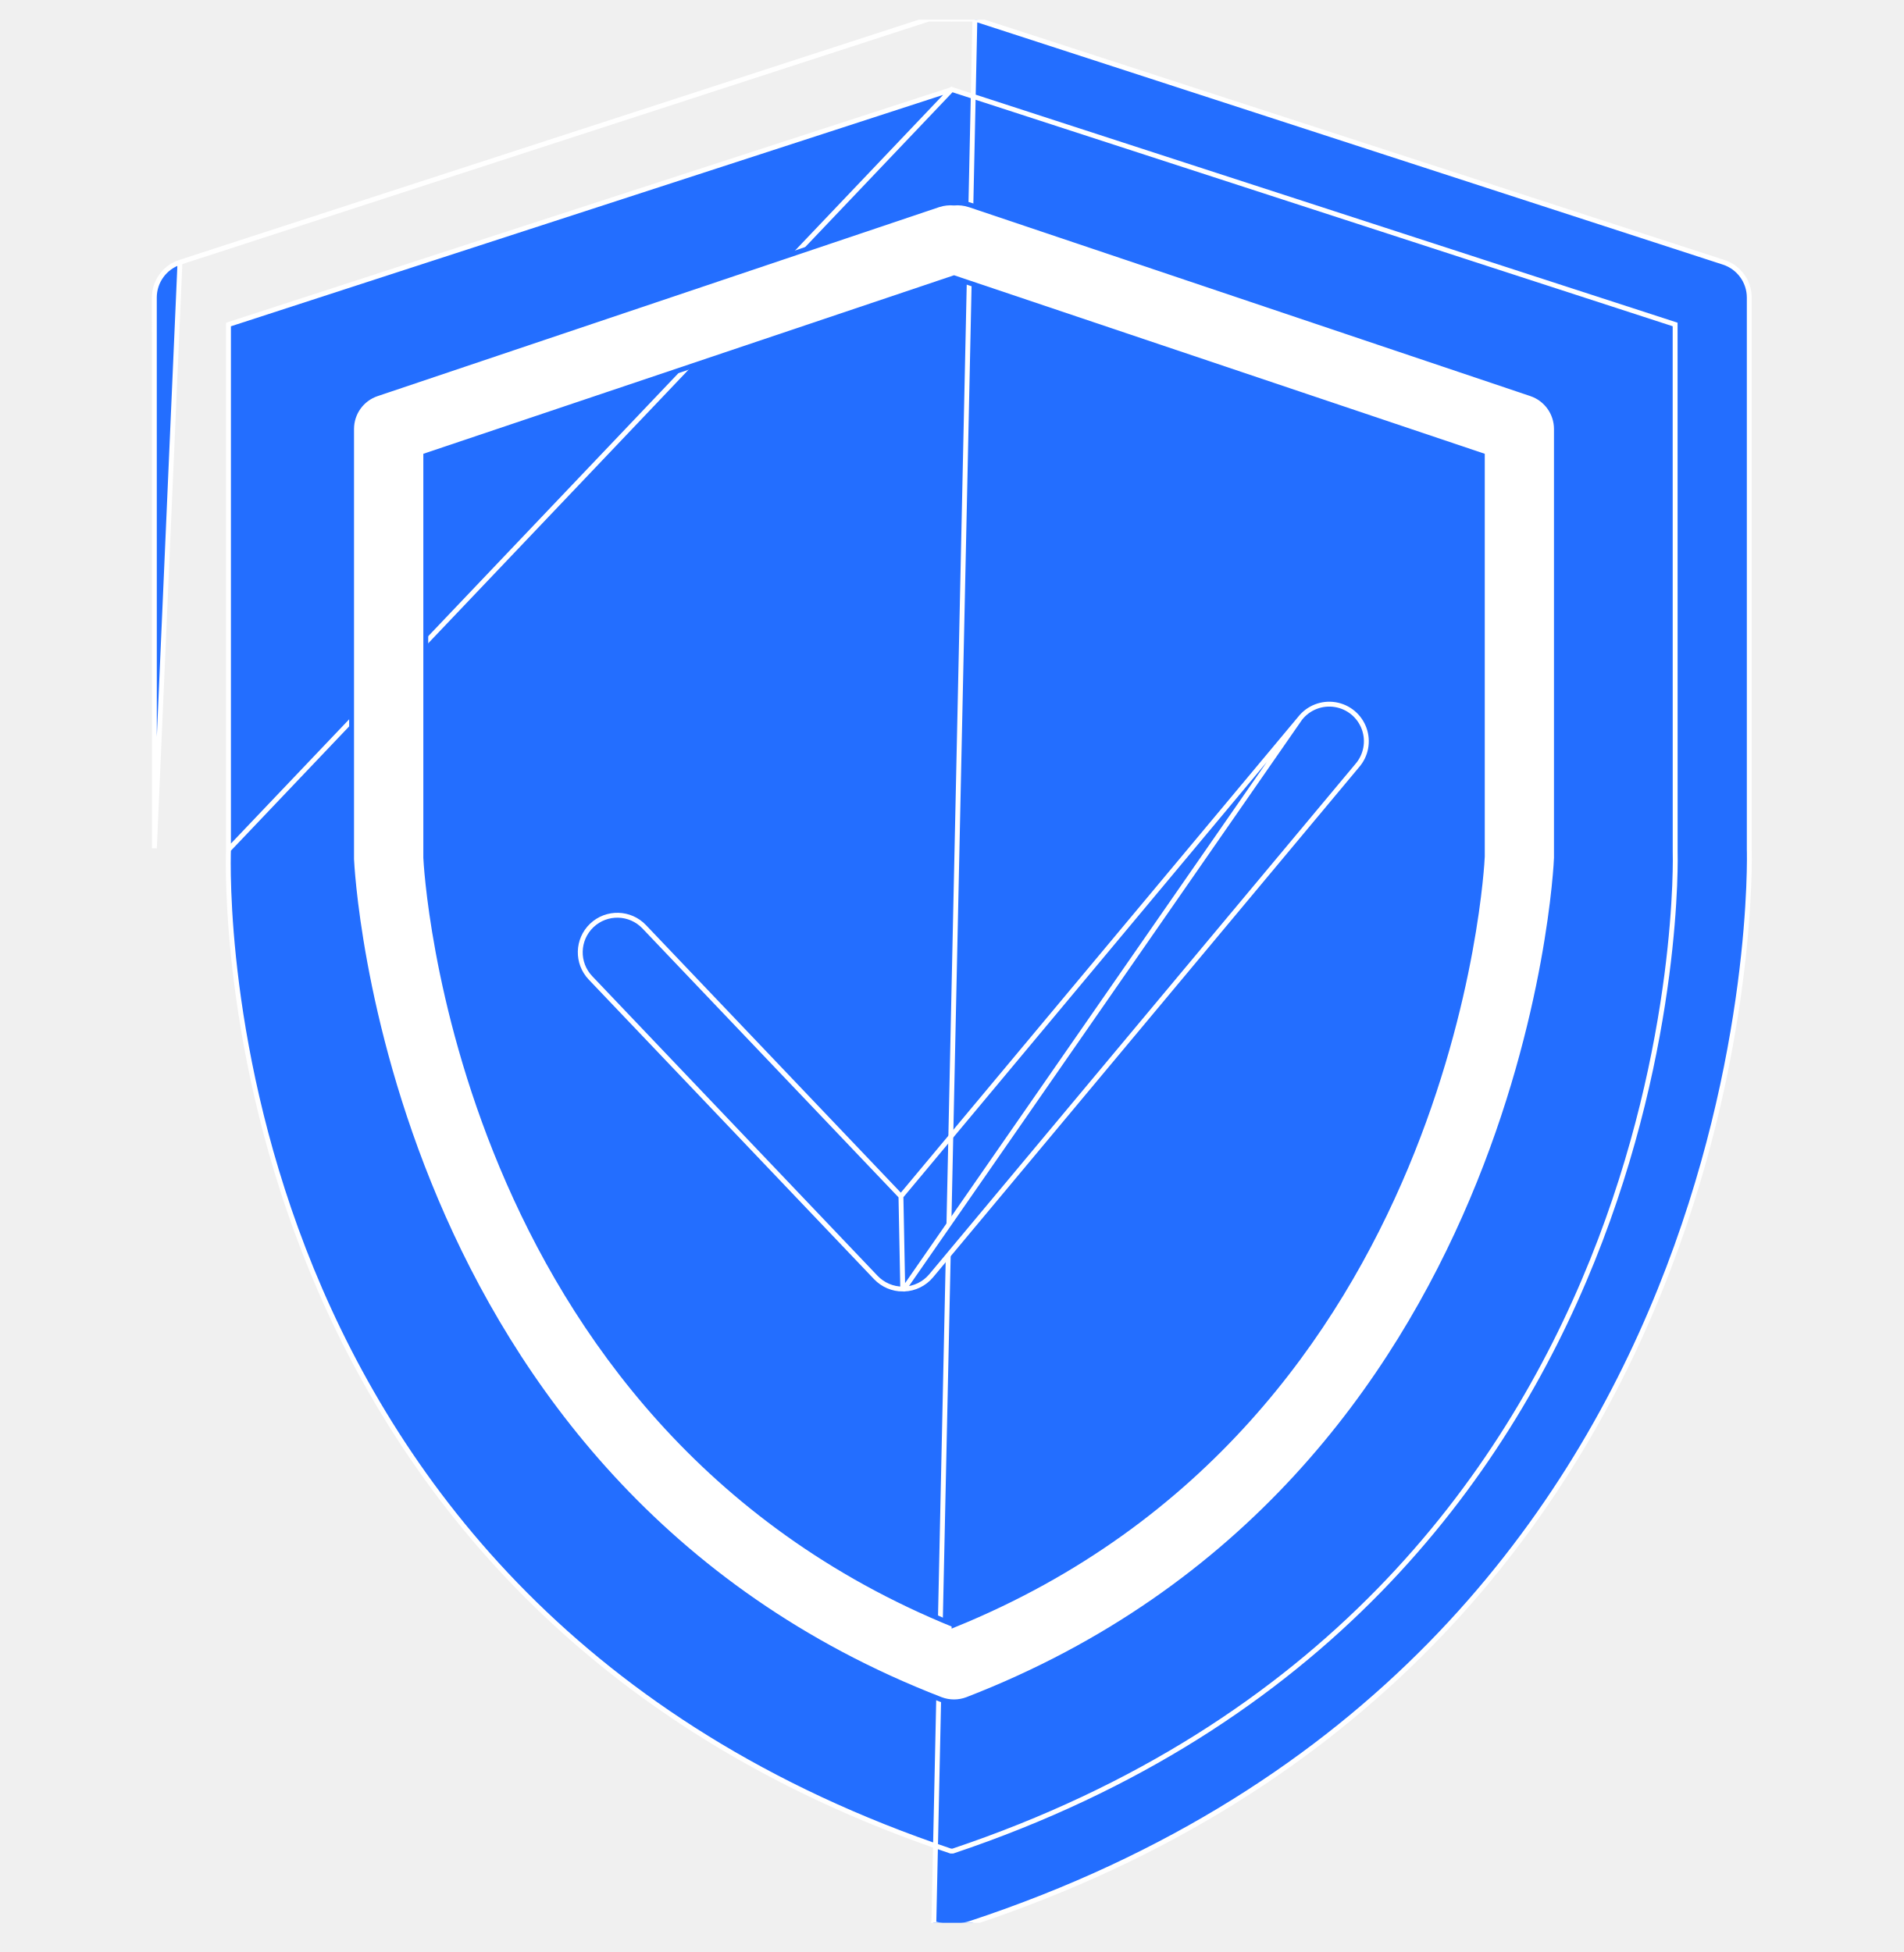
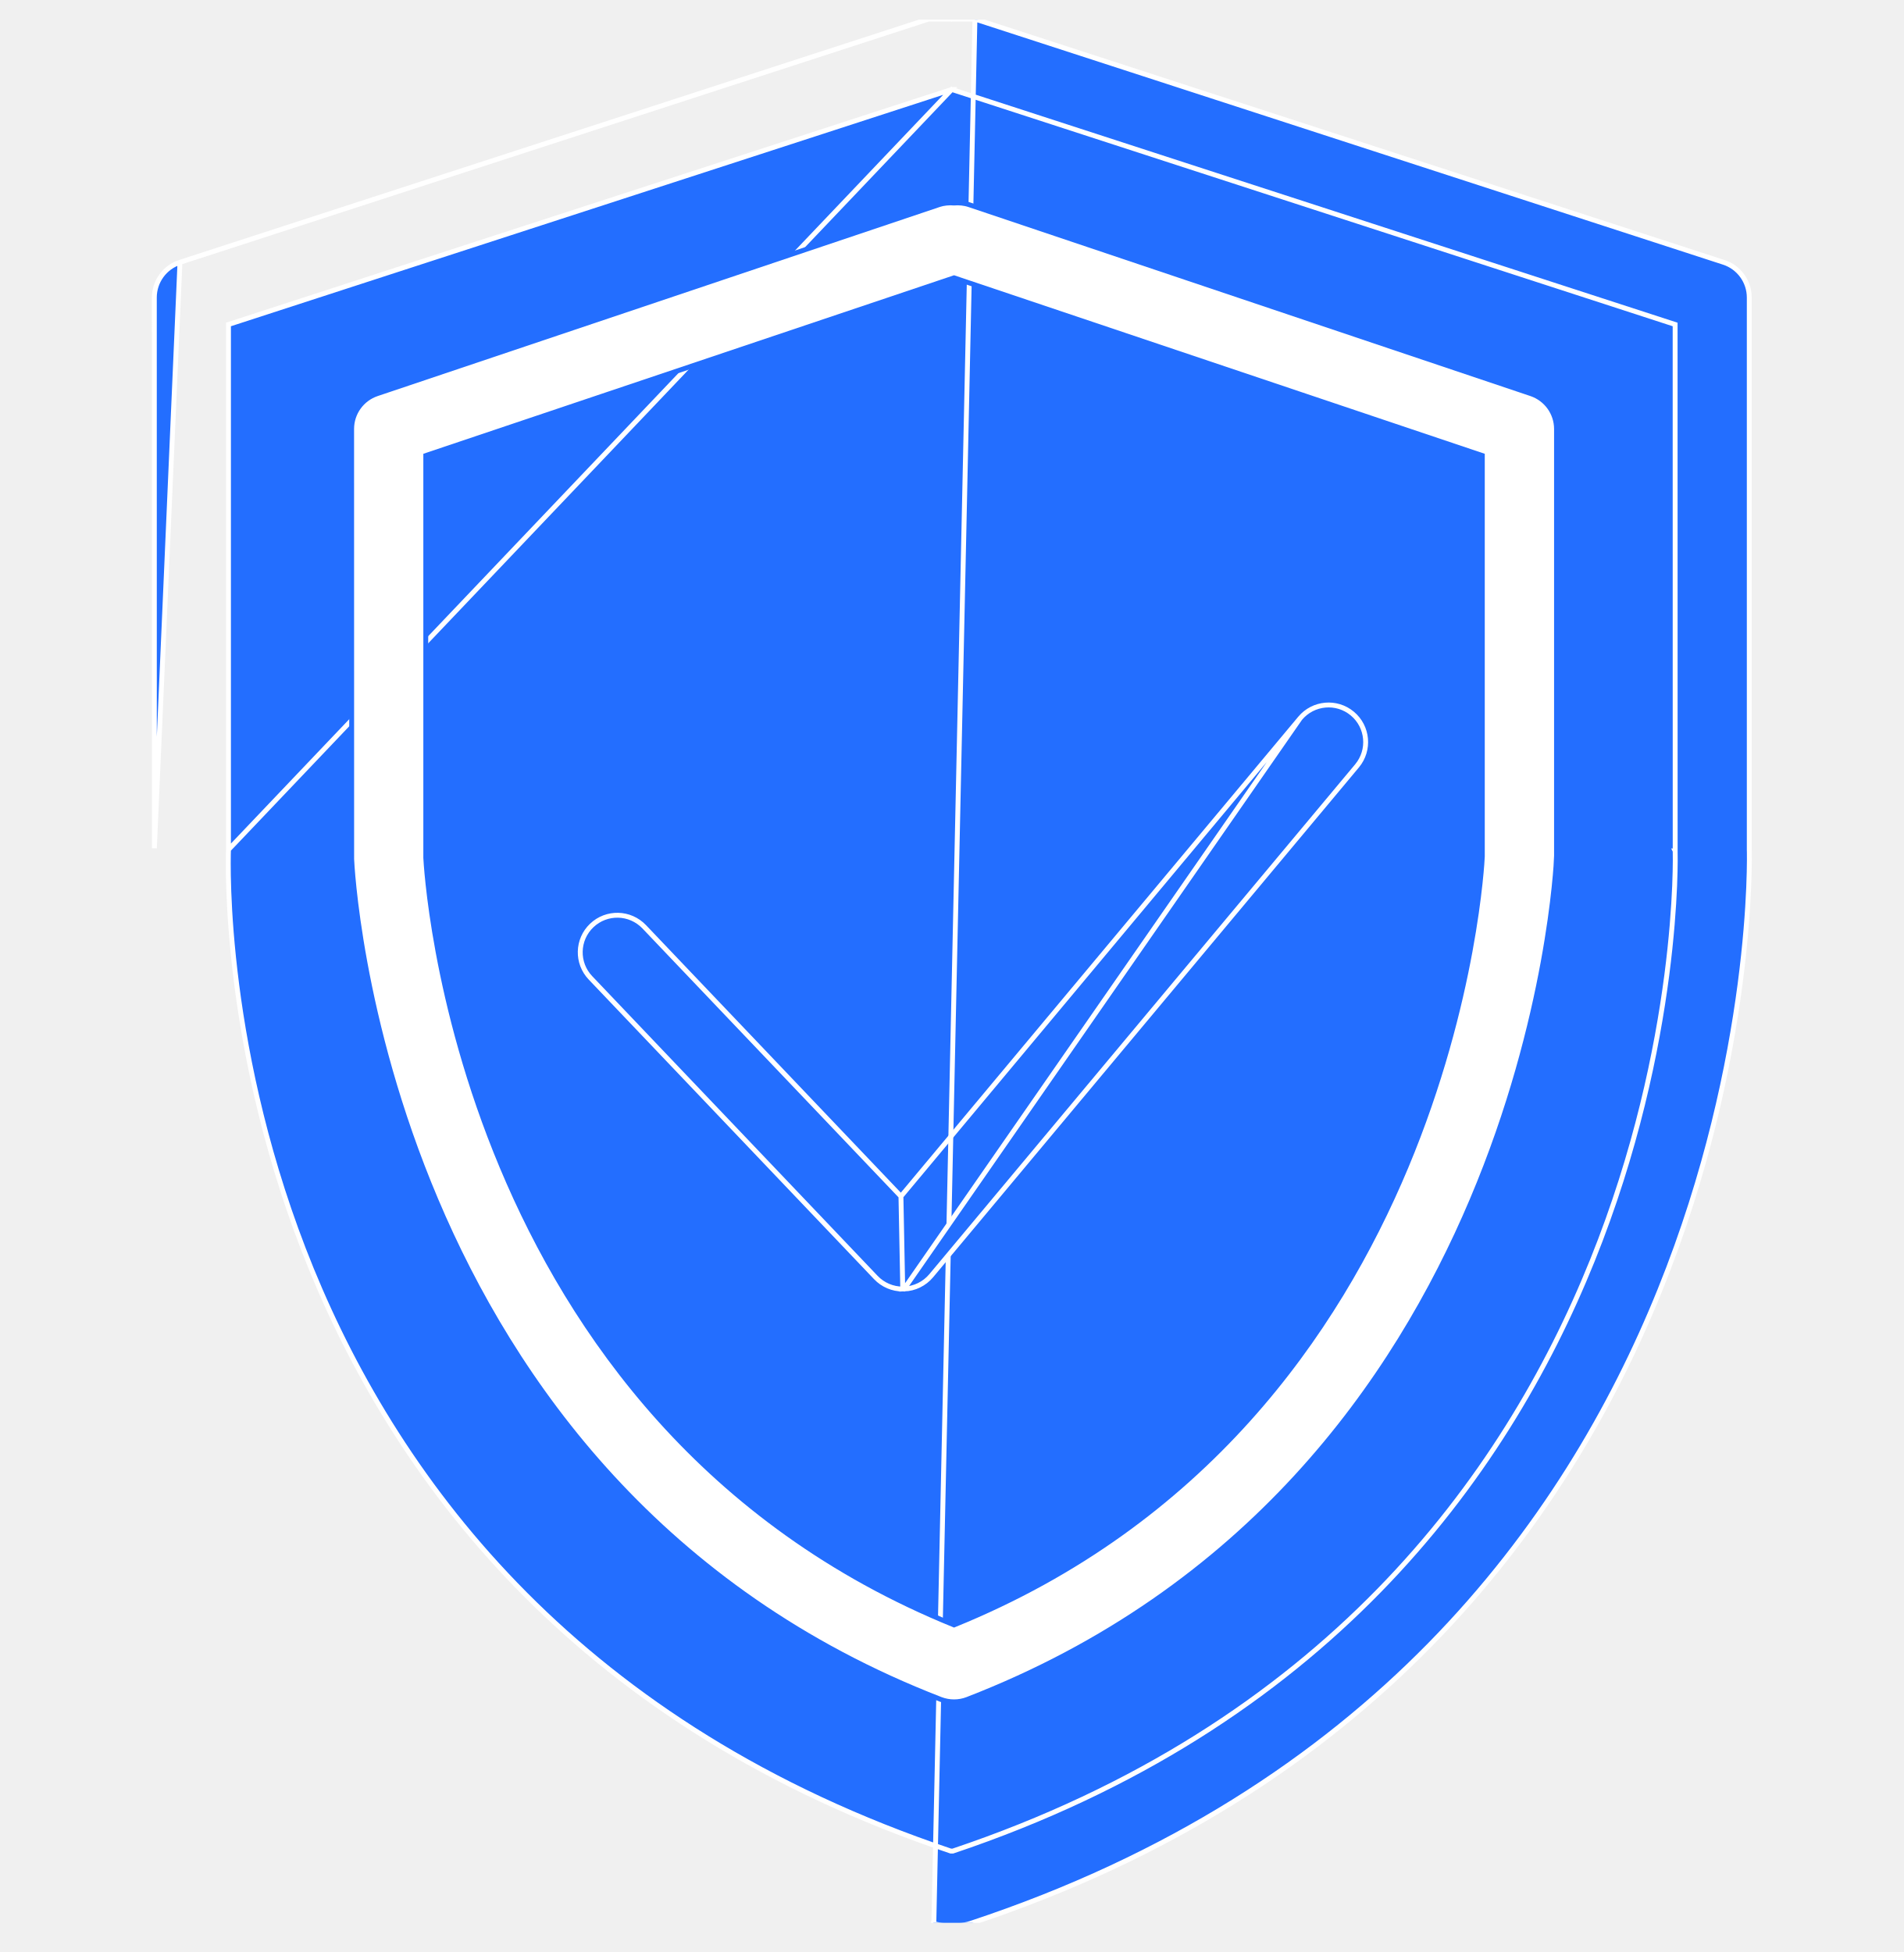
- <svg xmlns="http://www.w3.org/2000/svg" width="39" height="40" fill="none">
-   <g clip-path="url(#clip0)" stroke-width=".1">
-     <path d="M19.026.39h0a.76.76 0 01.474.002.751.751 0 01.474-.002h-.948zm0 0L3.687 5.375M19.026.39L3.687 5.375m.994 12.036h0c-.01.325-.106 4.184 1.7 8.599 1.806 4.41 5.51 9.376 13.098 11.922h.042c7.602-2.552 11.302-7.635 13.102-12.101 1.801-4.47 1.7-8.32 1.697-8.392v-.002h0l-.001-10.788-14.814-4.814h0l-.005-.002L4.681 17.411zm0 0V6.65l14.813-4.814s0 0 0 0L4.682 17.411zM3.687 5.375a.76.76 0 00-.525.722l.001 11.285.524-12.007zm31.626 0L19.973.39l-.84 38.976-.016.047s0 0 0 0a.751.751 0 00.24.04h.288c.08 0 .161-.013.239-.04 8.195-2.71 12.186-8.177 14.126-12.983 1.932-4.786 1.832-8.916 1.828-9.021V6.097a.76.76 0 00-.525-.722z" fill="#236EFF" stroke="#fff" />
-     <path d="M31.371 8.07h0l-11.51-3.874h0-.001a.802.802 0 00-.315-.036.812.812 0 00-.314.035h0L7.72 8.07h0a.76.76 0 00-.517.72v8.815h0v.001c.003.067.148 3.258 1.728 6.988 1.58 3.731 4.595 8.005 10.34 10.23h0a.767.767 0 00.548 0h0c5.744-2.225 8.76-6.499 10.34-10.233 1.58-3.733 1.726-6.93 1.728-7.01h0V8.79v0a.761.761 0 00-.517-.72zM19.546 33.297c-5.134-2.086-7.838-5.989-9.26-9.386-1.416-3.381-1.56-6.258-1.563-6.334V9.335l10.823-3.642 10.823 3.642v8.217c-.003.082-.146 2.968-1.563 6.357-1.423 3.4-4.127 7.303-9.26 9.39z" fill="#fff" stroke="#236EFF" />
-     <path d="M18.458 24.515l8.178-9.796-8.178 9.796zm0 0l-5.26-5.524h0a.76.76 0 00-1.074-.027h0a.76.76 0 00-.027 1.074l5.847 6.141h0c.144.15.343.236.551.236l-.037-1.9zm.063 1.9a.76.76 0 00.557-.273h0l8.725-10.45h0a.76.76 0 10-1.167-.973L18.52 26.414z" fill="#236EFF" stroke="#fff" />
+ <svg xmlns="http://www.w3.org/2000/svg" width="39" height="40" viewBox="0 0 39 40" fill="none">
+   <g clip-path="url(#clip0)">
+     <path d="M19.026 0.39L19.026 0.39C19.186 0.338 19.351 0.342 19.5 0.392C19.648 0.342 19.814 0.338 19.974 0.39L19.026 0.39ZM19.026 0.39L3.687 5.375M19.026 0.39L3.687 5.375M4.681 17.411L4.681 17.411C4.67 17.736 4.575 21.595 6.381 26.01C8.187 30.421 11.891 35.386 19.479 37.932H19.521C27.123 35.38 30.823 30.297 32.623 25.831C34.424 21.362 34.322 17.512 34.32 17.439L34.319 17.437H34.32L34.319 6.649L19.505 1.835L19.504 1.835C19.503 1.834 19.502 1.834 19.5 1.833L4.681 17.411ZM4.681 17.411V17.41V6.649L19.494 1.835C19.495 1.835 19.495 1.835 19.495 1.835L4.681 17.411ZM3.687 5.375C3.374 5.476 3.162 5.768 3.162 6.097L3.163 17.382L3.687 5.375ZM35.313 5.375L19.974 0.39L19.133 39.366L19.117 39.413C19.117 39.413 19.117 39.413 19.117 39.414C19.195 39.44 19.276 39.452 19.357 39.452H19.645C19.725 39.452 19.806 39.44 19.884 39.414C28.079 36.703 32.07 31.236 34.01 26.43C35.942 21.644 35.842 17.514 35.838 17.409V6.097C35.838 5.768 35.626 5.476 35.313 5.375Z" fill="#236EFF" stroke="white" stroke-width="0.1" />
+     <path d="M31.371 8.069L31.371 8.069L19.86 4.196L19.86 4.196L19.86 4.196C19.754 4.16 19.646 4.152 19.545 4.16C19.445 4.152 19.338 4.16 19.231 4.195L19.231 4.195L19.231 4.196L7.721 8.069L7.721 8.069C7.413 8.173 7.204 8.463 7.204 8.789L7.205 17.604H7.205L7.205 17.605C7.207 17.672 7.352 20.863 8.932 24.593C10.512 28.324 13.527 32.598 19.271 34.823L19.271 34.823C19.36 34.857 19.453 34.874 19.546 34.874C19.638 34.874 19.732 34.857 19.82 34.823L19.82 34.823C25.564 32.598 28.58 28.324 30.16 24.59C31.74 20.857 31.886 17.66 31.888 17.58H31.889V17.578V8.789V8.789C31.888 8.463 31.68 8.174 31.371 8.069ZM19.546 33.298C14.412 31.212 11.708 27.309 10.286 23.912C8.87 20.531 8.727 17.654 8.723 17.578V9.335L19.546 5.693L30.369 9.335L30.369 17.552C30.366 17.634 30.223 20.52 28.806 23.909C27.383 27.309 24.679 31.212 19.546 33.298Z" fill="white" stroke="#236EFF" stroke-width="0.1" />
+     <path d="M18.458 24.515L26.636 14.719L18.458 24.515ZM18.458 24.515L13.198 18.991L13.198 18.991C12.906 18.686 12.427 18.676 12.124 18.964L12.124 18.964C11.819 19.253 11.808 19.735 12.097 20.038L17.944 26.179L17.944 26.179C18.088 26.33 18.287 26.415 18.495 26.415L18.458 24.515ZM18.521 26.414C18.738 26.407 18.94 26.307 19.078 26.142L19.078 26.142L27.803 15.693L27.803 15.693C28.071 15.37 28.028 14.892 27.706 14.623C27.383 14.353 26.904 14.398 26.636 14.719L18.521 26.414Z" fill="#236EFF" stroke="white" stroke-width="0.1" />
  </g>
  <defs>
    <clipPath id="clip0">
-       <path fill="#fff" transform="translate(0 .402)" d="M0 0h39v39H0z" />
+       <rect width="39" height="39" fill="white" transform="translate(0 0.402344)" />
    </clipPath>
  </defs>
</svg>
